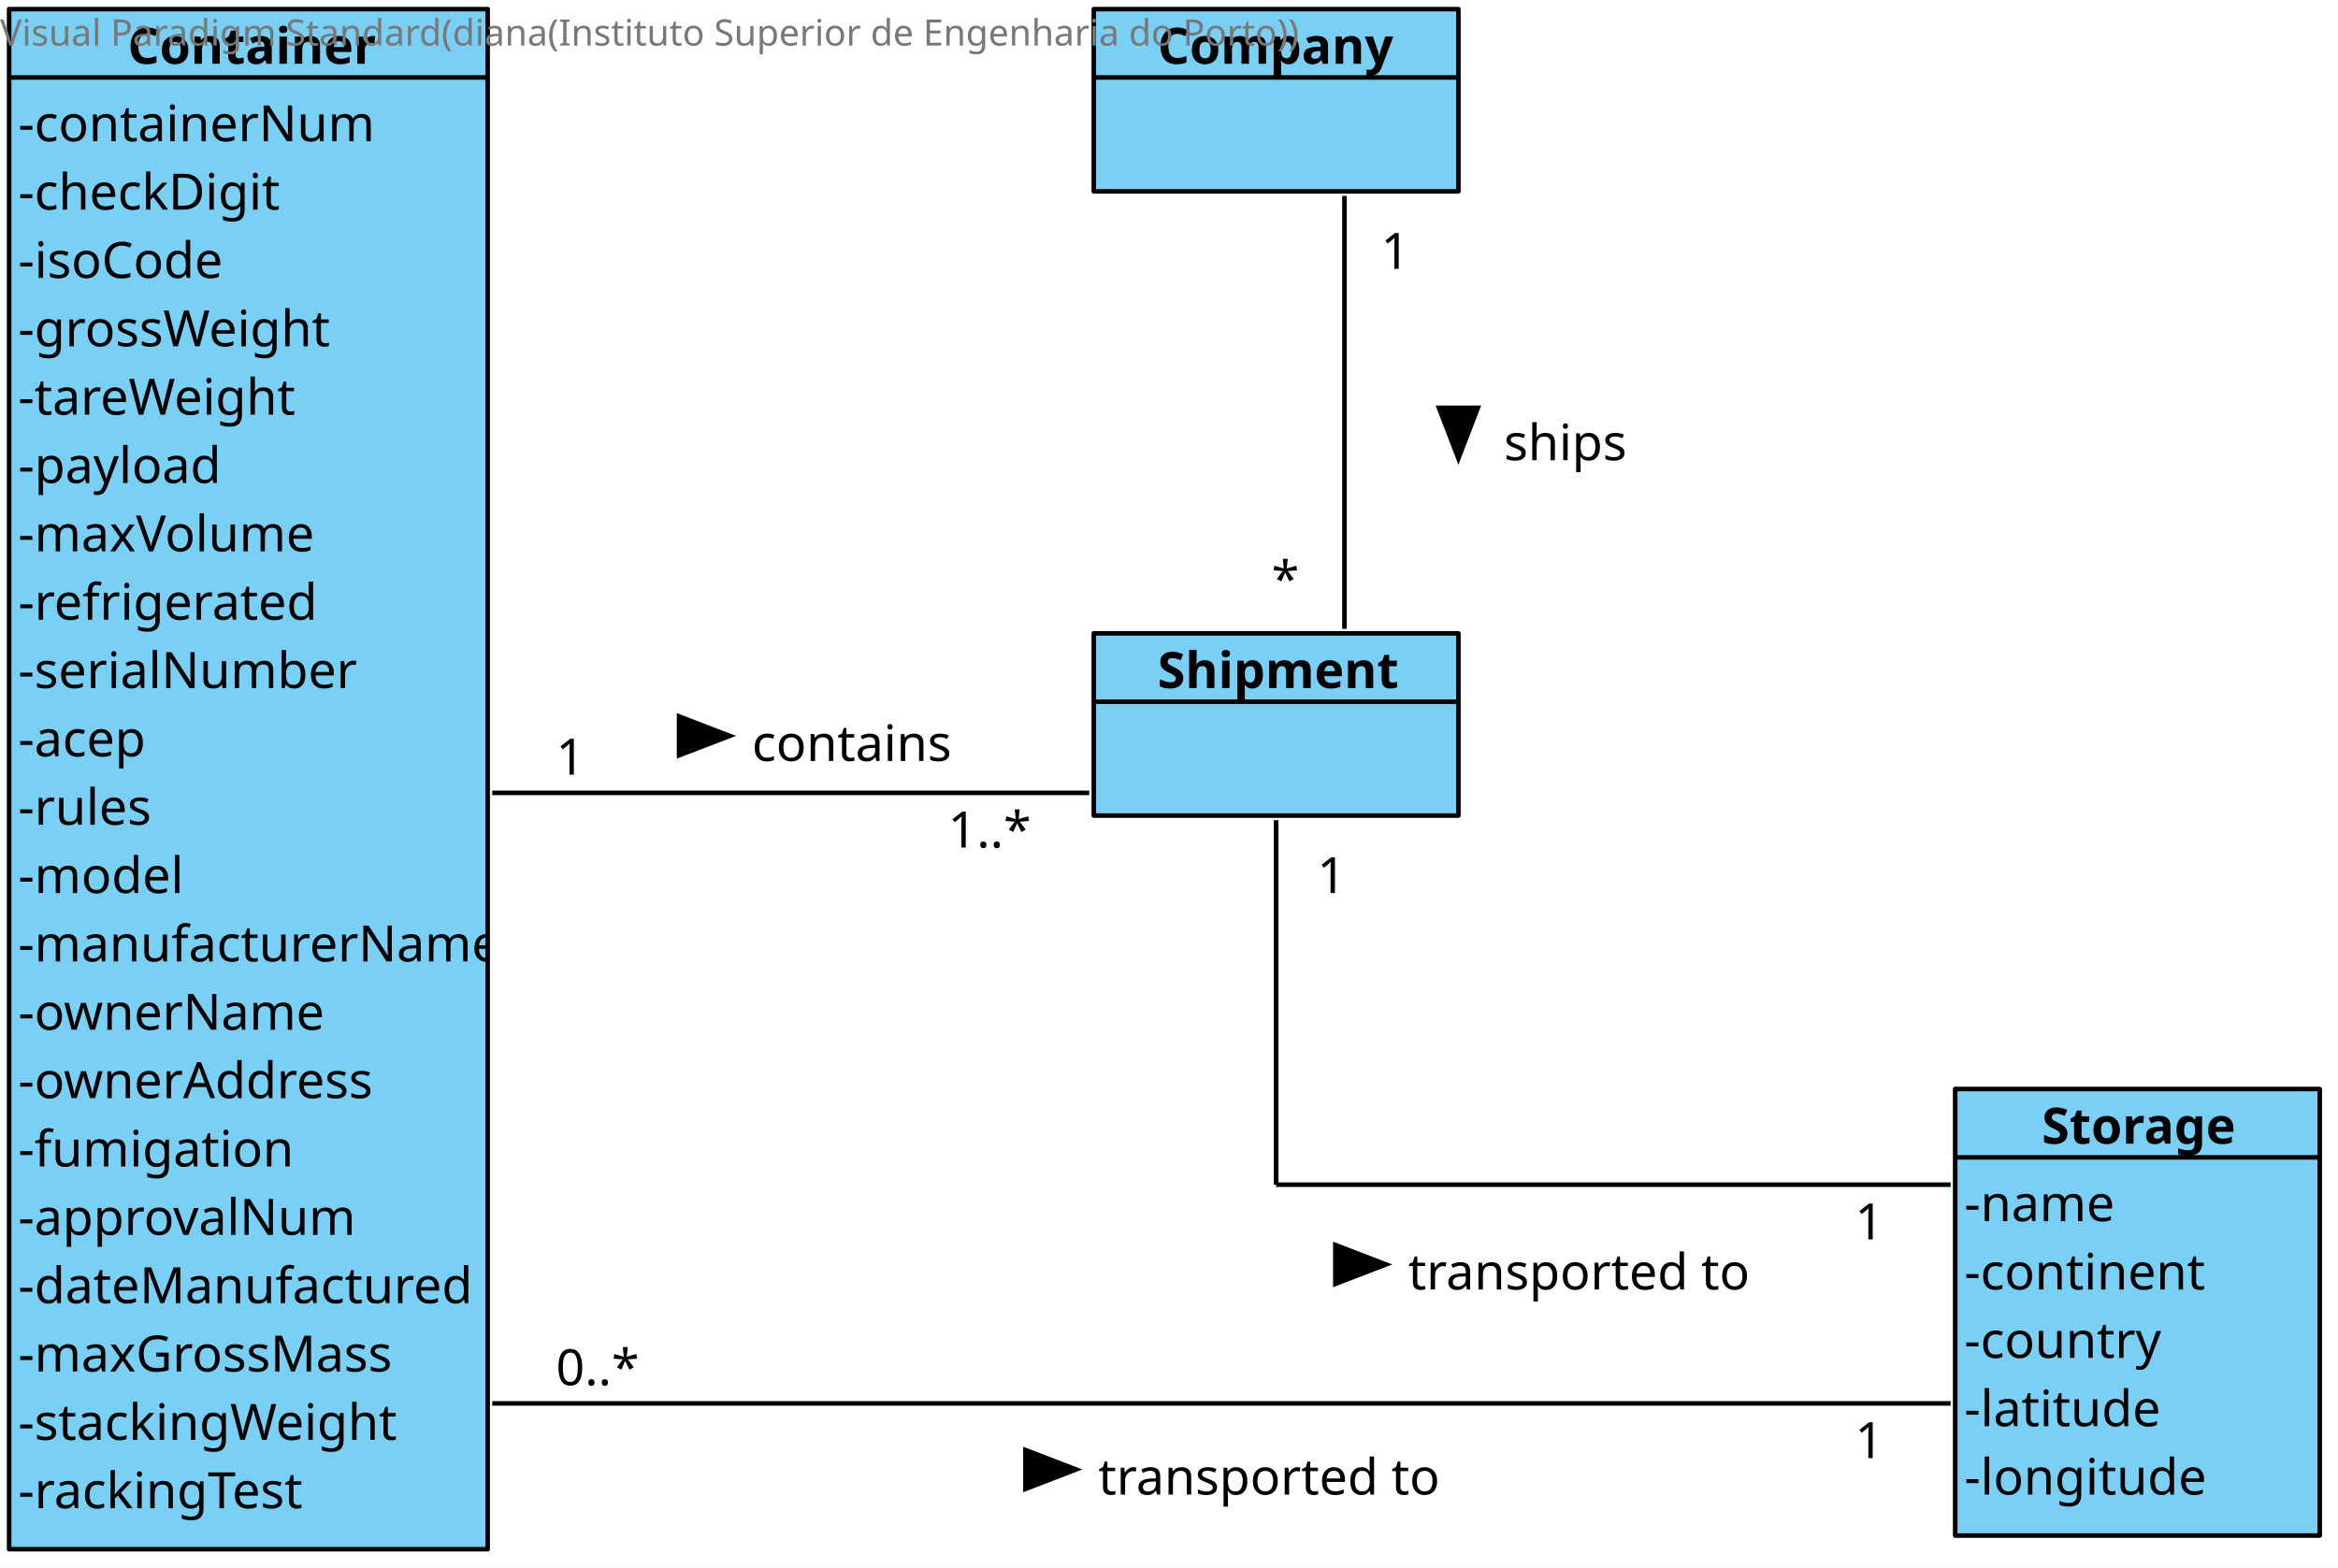
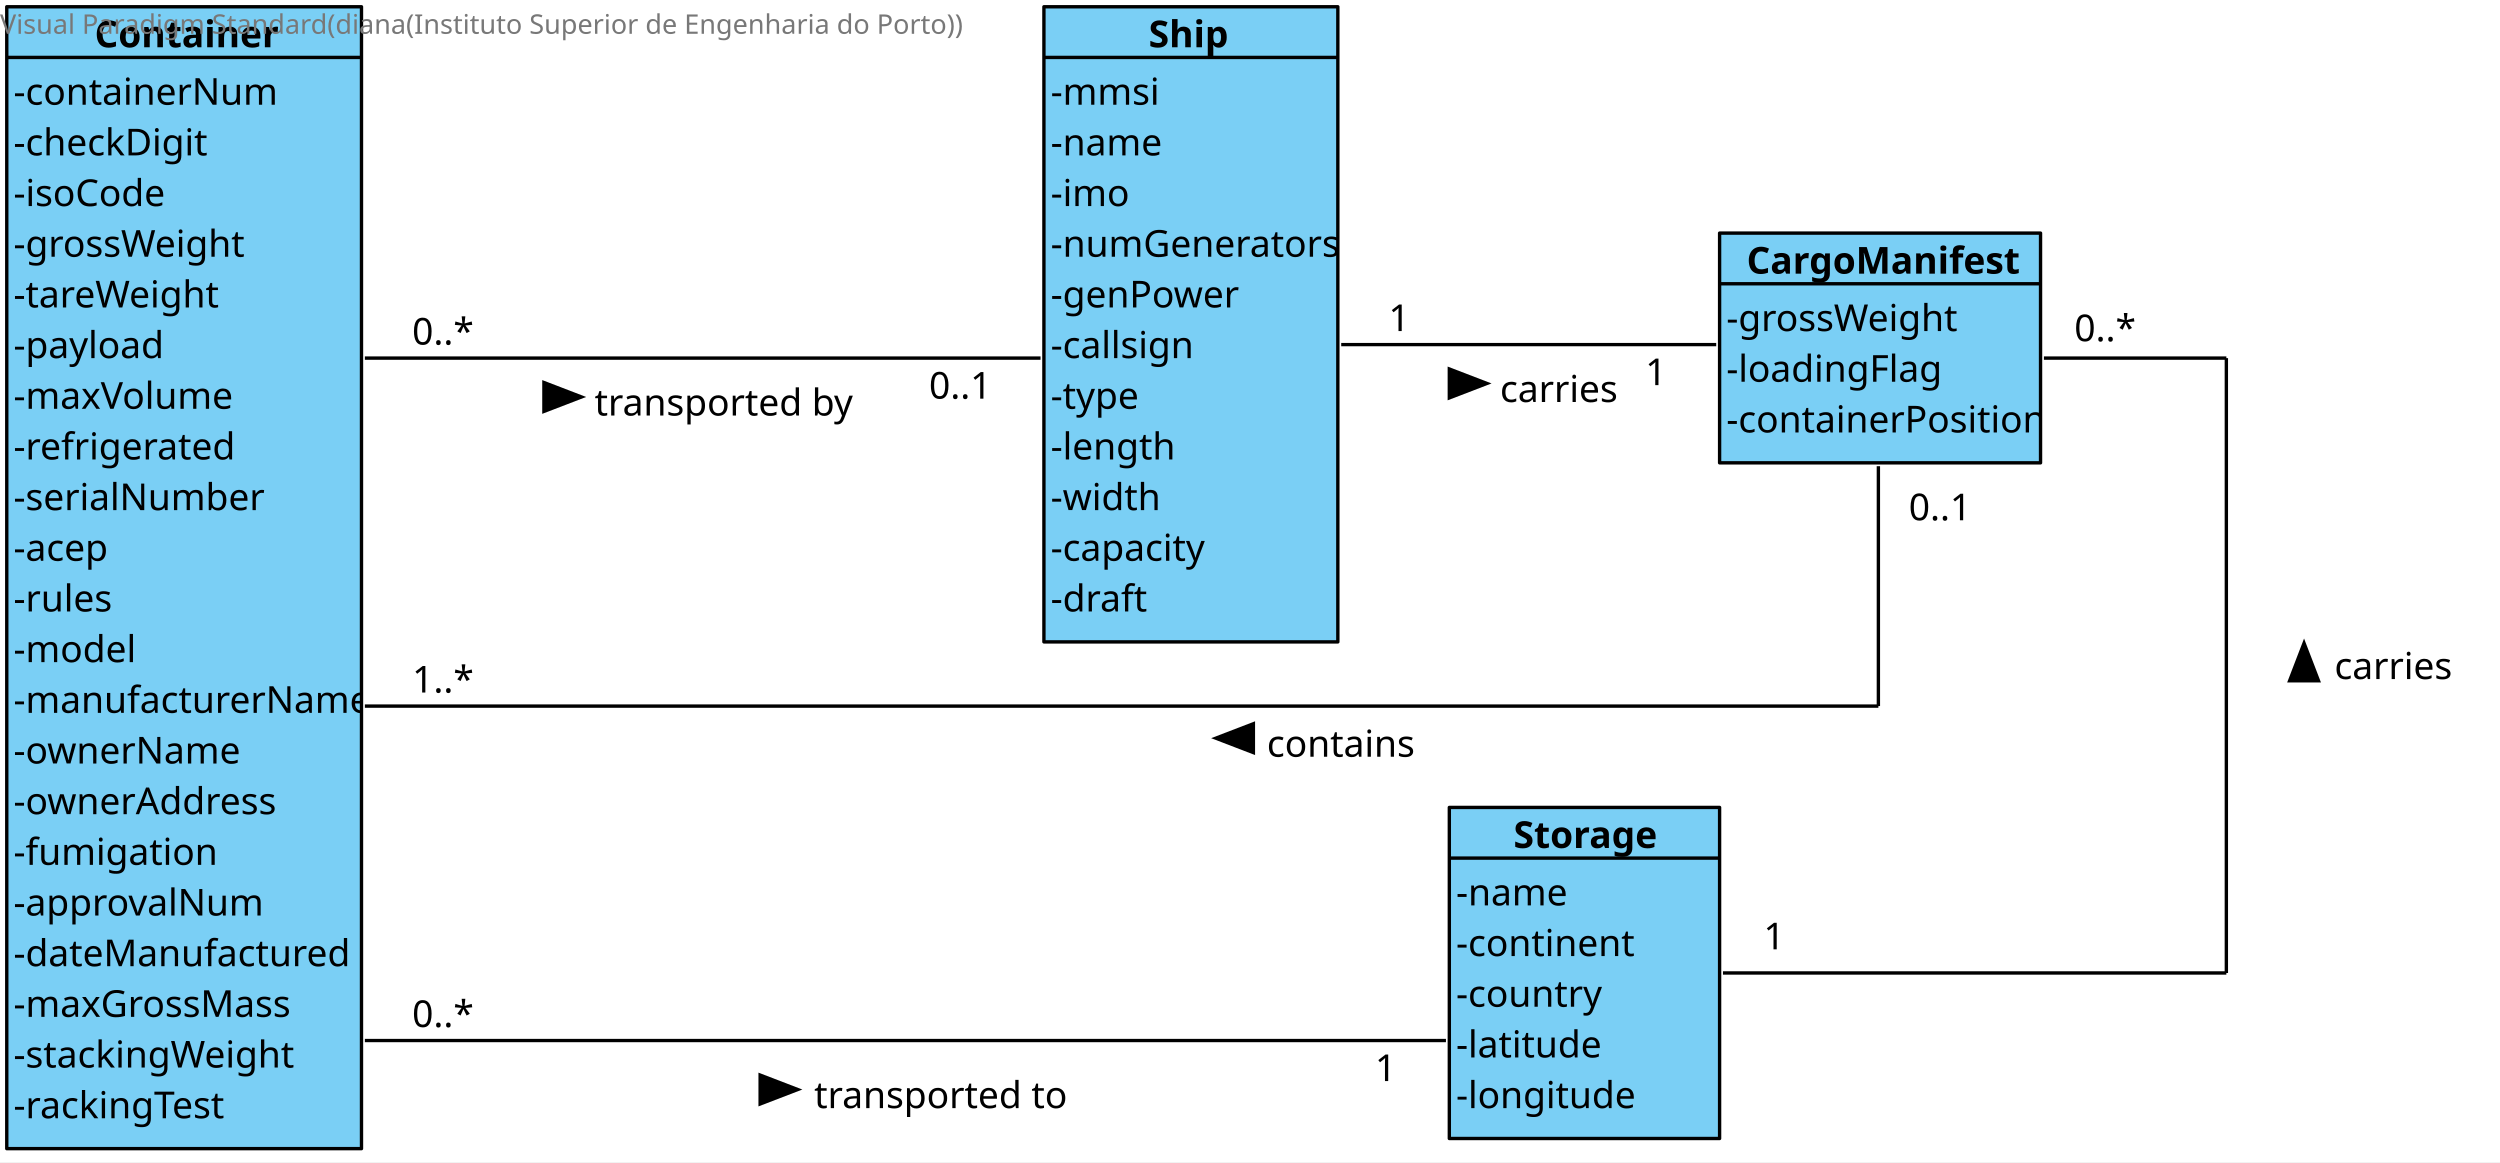
- <svg xmlns="http://www.w3.org/2000/svg" fill-opacity="0" color-rendering="auto" color-interpolation="auto" text-rendering="auto" stroke="rgb(0,0,0)" stroke-linecap="square" width="513" stroke-miterlimit="10" shape-rendering="auto" stroke-opacity="0" fill="rgb(0,0,0)" stroke-dasharray="none" font-weight="normal" stroke-width="1" height="344" font-family="'Dialog'" font-style="normal" stroke-linejoin="miter" font-size="12px" stroke-dashoffset="0" image-rendering="auto">
+ <svg xmlns="http://www.w3.org/2000/svg" fill-opacity="0" color-rendering="auto" color-interpolation="auto" text-rendering="auto" stroke="rgb(0,0,0)" stroke-linecap="square" width="740" stroke-miterlimit="10" shape-rendering="auto" stroke-opacity="0" fill="rgb(0,0,0)" stroke-dasharray="none" font-weight="normal" stroke-width="1" height="344" font-family="'Dialog'" font-style="normal" stroke-linejoin="miter" font-size="12px" stroke-dashoffset="0" image-rendering="auto">
  <defs id="genericDefs" />
  <g>
    <defs id="defs1">
      <clipPath clipPathUnits="userSpaceOnUse" id="clipPath1">
        <path d="M-7 -7 L116 -7 L116 349 L-7 349 L-7 -7 Z" />
      </clipPath>
      <clipPath clipPathUnits="userSpaceOnUse" id="clipPath2">
        <path d="M0 0 L0 323 L105 323 L105 0 Z" />
      </clipPath>
      <clipPath clipPathUnits="userSpaceOnUse" id="clipPath3">
        <path d="M0 0 L0 15 L105 15 L105 0 Z" />
      </clipPath>
      <clipPath clipPathUnits="userSpaceOnUse" id="clipPath4">
-         <path d="M-7 -7 L91 -7 L91 51 L-7 51 L-7 -7 Z" />
+         <path d="M-7 -7 L91 -7 L91 109 L-7 109 L-7 -7 Z" />
      </clipPath>
      <clipPath clipPathUnits="userSpaceOnUse" id="clipPath5">
-         <path d="M0 0 L0 25 L80 25 L80 0 Z" />
+         <path d="M0 0 L0 83 L80 83 L80 0 Z" />
      </clipPath>
      <clipPath clipPathUnits="userSpaceOnUse" id="clipPath6">
        <path d="M0 0 L0 15 L80 15 L80 0 Z" />
      </clipPath>
      <clipPath clipPathUnits="userSpaceOnUse" id="clipPath7">
-         <path d="M-7 -7 L91 -7 L91 109 L-7 109 L-7 -7 Z" />
+         <path d="M-7 -7 L98 -7 L98 199 L-7 199 L-7 -7 Z" />
      </clipPath>
      <clipPath clipPathUnits="userSpaceOnUse" id="clipPath8">
-         <path d="M0 0 L0 83 L80 83 L80 0 Z" />
+         <path d="M0 0 L0 173 L87 173 L87 0 Z" />
      </clipPath>
      <clipPath clipPathUnits="userSpaceOnUse" id="clipPath9">
+         <path d="M0 0 L0 15 L87 15 L87 0 Z" />
+       </clipPath>
+       <clipPath clipPathUnits="userSpaceOnUse" id="clipPath10">
+         <path d="M-7 -7 L106 -7 L106 79 L-7 79 L-7 -7 Z" />
+       </clipPath>
+       <clipPath clipPathUnits="userSpaceOnUse" id="clipPath11">
+         <path d="M0 0 L0 53 L95 53 L95 0 Z" />
+       </clipPath>
+       <clipPath clipPathUnits="userSpaceOnUse" id="clipPath12">
+         <path d="M0 0 L0 15 L95 15 L95 0 Z" />
+       </clipPath>
+       <clipPath clipPathUnits="userSpaceOnUse" id="clipPath13">
        <path d="M-7 -7 L51 -7 L51 51 L-7 51 L-7 -7 Z" />
      </clipPath>
-       <clipPath clipPathUnits="userSpaceOnUse" id="clipPath10">
+       <clipPath clipPathUnits="userSpaceOnUse" id="clipPath14">
        <path d="M0 0 L0 40 L40 40 L40 0 Z" />
      </clipPath>
-       <clipPath clipPathUnits="userSpaceOnUse" id="clipPath11">
-         <path d="M0 0 L104 0 L104 199 L0 199 L0 0 Z" />
-       </clipPath>
-       <clipPath clipPathUnits="userSpaceOnUse" id="clipPath12">
-         <path d="M0 0 L0 199 L104 199 L104 112 L57 112 L57 96 L104 96 L104 0 Z" />
-       </clipPath>
-       <clipPath clipPathUnits="userSpaceOnUse" id="clipPath13">
-         <path d="M0 0 L235 0 L235 104 L0 104 L0 0 Z" />
-       </clipPath>
-       <clipPath clipPathUnits="userSpaceOnUse" id="clipPath14">
-         <path d="M158 31 L158 47 L79 47 L79 31 ZM0 0 L0 104 L235 104 L235 0 Z" />
-       </clipPath>
      <clipPath clipPathUnits="userSpaceOnUse" id="clipPath15">
-         <path d="M0 0 L252 0 L252 184 L0 184 L0 0 Z" />
+         <path d="M-7 -7 L38 -7 L38 26 L-7 26 L-7 -7 Z" />
      </clipPath>
      <clipPath clipPathUnits="userSpaceOnUse" id="clipPath16">
-         <path d="M157 141 L157 157 L51 157 L51 141 ZM0 0 L0 184 L252 184 L252 0 Z" />
+         <path d="M0 0 L0 15 L27 15 L27 0 Z" />
      </clipPath>
      <clipPath clipPathUnits="userSpaceOnUse" id="clipPath17">
+         <path d="M-7 -7 L48 -7 L48 26 L-7 26 L-7 -7 Z" />
+       </clipPath>
+       <clipPath clipPathUnits="userSpaceOnUse" id="clipPath18">
+         <path d="M0 0 L0 15 L37 15 L37 0 Z" />
+       </clipPath>
+       <clipPath clipPathUnits="userSpaceOnUse" id="clipPath19">
        <path d="M0 0 L424 0 L424 104 L0 104 L0 0 Z" />
      </clipPath>
-       <clipPath clipPathUnits="userSpaceOnUse" id="clipPath18">
-         <path d="M329 13 L329 29 L223 29 L223 13 ZM0 0 L0 104 L424 104 L424 0 Z" />
-       </clipPath>
-       <clipPath clipPathUnits="userSpaceOnUse" id="clipPath19">
+       <clipPath clipPathUnits="userSpaceOnUse" id="clipPath20">
+         <path d="M261 58 L261 74 L155 74 L155 58 ZM0 0 L0 104 L424 104 L424 0 Z" />
+       </clipPath>
+       <clipPath clipPathUnits="userSpaceOnUse" id="clipPath21">
+         <path d="M0 0 L304 0 L304 104 L0 104 L0 0 Z" />
+       </clipPath>
+       <clipPath clipPathUnits="userSpaceOnUse" id="clipPath22">
+         <path d="M200 55 L200 71 L91 71 L91 55 ZM0 0 L0 104 L304 104 L304 0 Z" />
+       </clipPath>
+       <clipPath clipPathUnits="userSpaceOnUse" id="clipPath23">
+         <path d="M0 0 L552 0 L552 175 L0 175 L0 0 Z" />
+       </clipPath>
+       <clipPath clipPathUnits="userSpaceOnUse" id="clipPath24">
+         <path d="M431 19 L431 35 L359 35 L359 19 ZM200 23 L200 39 L91 39 L91 23 ZM368 124 L368 140 L289 140 L289 124 ZM0 0 L0 175 L552 175 L552 0 Z" />
+       </clipPath>
+       <clipPath clipPathUnits="userSpaceOnUse" id="clipPath25">
+         <path d="M0 0 L215 0 L215 104 L0 104 L0 0 Z" />
+       </clipPath>
+       <clipPath clipPathUnits="userSpaceOnUse" id="clipPath26">
+         <path d="M142 55 L142 71 L70 71 L70 55 ZM0 0 L0 104 L215 104 L215 0 Z" />
+       </clipPath>
+       <clipPath clipPathUnits="userSpaceOnUse" id="clipPath27">
+         <path d="M0 0 L253 0 L253 286 L0 286 L0 0 Z" />
+       </clipPath>
+       <clipPath clipPathUnits="userSpaceOnUse" id="clipPath28">
+         <path d="M0 0 L0 51 L29 51 L29 67 L0 67 L0 286 L253 286 L253 149 L204 149 L204 133 L253 133 L253 0 Z" />
+       </clipPath>
+       <clipPath clipPathUnits="userSpaceOnUse" id="clipPath29">
+         <path d="M-72 -16 L144 -16 L144 32 L-72 32 L-72 -16 Z" />
+       </clipPath>
+       <clipPath clipPathUnits="userSpaceOnUse" id="clipPath30">
+         <path d="M-82 -16 L134 -16 L134 32 L-82 32 L-82 -16 Z" />
+       </clipPath>
+       <clipPath clipPathUnits="userSpaceOnUse" id="clipPath31">
+         <path d="M-79 -16 L158 -16 L158 32 L-79 32 L-79 -16 Z" />
+       </clipPath>
+       <clipPath clipPathUnits="userSpaceOnUse" id="clipPath32">
+         <path d="M-89 -16 L148 -16 L148 32 L-89 32 L-89 -16 Z" />
+       </clipPath>
+       <clipPath clipPathUnits="userSpaceOnUse" id="clipPath33">
+         <path d="M-109 -16 L218 -16 L218 32 L-109 32 L-109 -16 Z" />
+       </clipPath>
+       <clipPath clipPathUnits="userSpaceOnUse" id="clipPath34">
+         <path d="M-119 -16 L208 -16 L208 32 L-119 32 L-119 -16 Z" />
+       </clipPath>
+       <clipPath clipPathUnits="userSpaceOnUse" id="clipPath35">
        <path d="M-106 -16 L212 -16 L212 32 L-106 32 L-106 -16 Z" />
      </clipPath>
-       <clipPath clipPathUnits="userSpaceOnUse" id="clipPath20">
+       <clipPath clipPathUnits="userSpaceOnUse" id="clipPath36">
        <path d="M-116 -16 L202 -16 L202 32 L-116 32 L-116 -16 Z" />
-       </clipPath>
-       <clipPath clipPathUnits="userSpaceOnUse" id="clipPath21">
-         <path d="M-79 -16 L158 -16 L158 32 L-79 32 L-79 -16 Z" />
-       </clipPath>
-       <clipPath clipPathUnits="userSpaceOnUse" id="clipPath22">
-         <path d="M-89 -16 L148 -16 L148 32 L-89 32 L-89 -16 Z" />
-       </clipPath>
-       <clipPath clipPathUnits="userSpaceOnUse" id="clipPath23">
-         <path d="M-64 -16 L128 -16 L128 32 L-64 32 L-64 -16 Z" />
-       </clipPath>
-       <clipPath clipPathUnits="userSpaceOnUse" id="clipPath24">
-         <path d="M-74 -16 L118 -16 L118 32 L-74 32 L-74 -16 Z" />
      </clipPath>
    </defs>
    <g fill="white" text-rendering="geometricPrecision" fill-opacity="1" stroke-opacity="1" stroke="white">
-       <rect x="0" width="513" height="344" y="0" stroke="none" />
+       <rect x="0" width="740" height="344" y="0" stroke="none" />
    </g>
    <g font-size="11px" transform="translate(2,2)" fill-opacity="1" fill="rgb(122,207,245)" text-rendering="geometricPrecision" image-rendering="optimizeQuality" font-family="sans-serif" stroke="rgb(122,207,245)" font-weight="bold" stroke-opacity="1">
      <rect x="0" width="105" height="338" y="0" clip-path="url(#clipPath1)" stroke="none" />
    </g>
    <g fill-opacity="1" text-rendering="geometricPrecision" stroke="black" stroke-linecap="butt" transform="translate(2,2)" stroke-miterlimit="0" stroke-opacity="1" fill="black" font-weight="bold" font-family="sans-serif" stroke-linejoin="round" font-size="11px" image-rendering="optimizeQuality">
      <rect fill="none" x="0" width="105" height="338" y="0" clip-path="url(#clipPath1)" />
      <line y2="15" fill="none" x1="0" clip-path="url(#clipPath1)" x2="105" y1="15" />
    </g>
    <g font-size="11px" transform="matrix(1,0,0,1,2,17)" fill-opacity="1" fill="black" text-rendering="geometricPrecision" image-rendering="optimizeQuality" font-family="sans-serif" stroke="black" stroke-opacity="1">
      <text x="2" xml:space="preserve" y="14" clip-path="url(#clipPath2)" stroke="none">-containerNum</text>
    </g>
    <g font-size="11px" transform="matrix(1,0,0,1,2,17)" fill-opacity="1" fill="black" text-rendering="geometricPrecision" image-rendering="optimizeQuality" font-family="sans-serif" stroke="black" stroke-opacity="1">
      <text x="2" xml:space="preserve" y="29" clip-path="url(#clipPath2)" stroke="none">-checkDigit</text>
    </g>
    <g font-size="11px" transform="matrix(1,0,0,1,2,17)" fill-opacity="1" fill="black" text-rendering="geometricPrecision" image-rendering="optimizeQuality" font-family="sans-serif" stroke="black" stroke-opacity="1">
      <text x="2" xml:space="preserve" y="44" clip-path="url(#clipPath2)" stroke="none">-isoCode</text>
    </g>
    <g font-size="11px" transform="matrix(1,0,0,1,2,17)" fill-opacity="1" fill="black" text-rendering="geometricPrecision" image-rendering="optimizeQuality" font-family="sans-serif" stroke="black" stroke-opacity="1">
      <text x="2" xml:space="preserve" y="59" clip-path="url(#clipPath2)" stroke="none">-grossWeight</text>
    </g>
    <g font-size="11px" transform="matrix(1,0,0,1,2,17)" fill-opacity="1" fill="black" text-rendering="geometricPrecision" image-rendering="optimizeQuality" font-family="sans-serif" stroke="black" stroke-opacity="1">
      <text x="2" xml:space="preserve" y="74" clip-path="url(#clipPath2)" stroke="none">-tareWeight</text>
    </g>
    <g font-size="11px" transform="matrix(1,0,0,1,2,17)" fill-opacity="1" fill="black" text-rendering="geometricPrecision" image-rendering="optimizeQuality" font-family="sans-serif" stroke="black" stroke-opacity="1">
      <text x="2" xml:space="preserve" y="89" clip-path="url(#clipPath2)" stroke="none">-payload</text>
    </g>
    <g font-size="11px" transform="matrix(1,0,0,1,2,17)" fill-opacity="1" fill="black" text-rendering="geometricPrecision" image-rendering="optimizeQuality" font-family="sans-serif" stroke="black" stroke-opacity="1">
      <text x="2" xml:space="preserve" y="104" clip-path="url(#clipPath2)" stroke="none">-maxVolume</text>
    </g>
    <g font-size="11px" transform="matrix(1,0,0,1,2,17)" fill-opacity="1" fill="black" text-rendering="geometricPrecision" image-rendering="optimizeQuality" font-family="sans-serif" stroke="black" stroke-opacity="1">
      <text x="2" xml:space="preserve" y="119" clip-path="url(#clipPath2)" stroke="none">-refrigerated</text>
    </g>
    <g font-size="11px" transform="matrix(1,0,0,1,2,17)" fill-opacity="1" fill="black" text-rendering="geometricPrecision" image-rendering="optimizeQuality" font-family="sans-serif" stroke="black" stroke-opacity="1">
      <text x="2" xml:space="preserve" y="134" clip-path="url(#clipPath2)" stroke="none">-serialNumber</text>
    </g>
    <g font-size="11px" transform="matrix(1,0,0,1,2,17)" fill-opacity="1" fill="black" text-rendering="geometricPrecision" image-rendering="optimizeQuality" font-family="sans-serif" stroke="black" stroke-opacity="1">
      <text x="2" xml:space="preserve" y="149" clip-path="url(#clipPath2)" stroke="none">-acep</text>
    </g>
    <g font-size="11px" transform="matrix(1,0,0,1,2,17)" fill-opacity="1" fill="black" text-rendering="geometricPrecision" image-rendering="optimizeQuality" font-family="sans-serif" stroke="black" stroke-opacity="1">
      <text x="2" xml:space="preserve" y="164" clip-path="url(#clipPath2)" stroke="none">-rules</text>
    </g>
    <g font-size="11px" transform="matrix(1,0,0,1,2,17)" fill-opacity="1" fill="black" text-rendering="geometricPrecision" image-rendering="optimizeQuality" font-family="sans-serif" stroke="black" stroke-opacity="1">
      <text x="2" xml:space="preserve" y="179" clip-path="url(#clipPath2)" stroke="none">-model</text>
    </g>
    <g font-size="11px" transform="matrix(1,0,0,1,2,17)" fill-opacity="1" fill="black" text-rendering="geometricPrecision" image-rendering="optimizeQuality" font-family="sans-serif" stroke="black" stroke-opacity="1">
      <text x="2" xml:space="preserve" y="194" clip-path="url(#clipPath2)" stroke="none">-manufacturerName</text>
    </g>
    <g font-size="11px" transform="matrix(1,0,0,1,2,17)" fill-opacity="1" fill="black" text-rendering="geometricPrecision" image-rendering="optimizeQuality" font-family="sans-serif" stroke="black" stroke-opacity="1">
      <text x="2" xml:space="preserve" y="209" clip-path="url(#clipPath2)" stroke="none">-ownerName</text>
    </g>
    <g font-size="11px" transform="matrix(1,0,0,1,2,17)" fill-opacity="1" fill="black" text-rendering="geometricPrecision" image-rendering="optimizeQuality" font-family="sans-serif" stroke="black" stroke-opacity="1">
      <text x="2" xml:space="preserve" y="224" clip-path="url(#clipPath2)" stroke="none">-ownerAddress</text>
    </g>
    <g font-size="11px" transform="matrix(1,0,0,1,2,17)" fill-opacity="1" fill="black" text-rendering="geometricPrecision" image-rendering="optimizeQuality" font-family="sans-serif" stroke="black" stroke-opacity="1">
      <text x="2" xml:space="preserve" y="239" clip-path="url(#clipPath2)" stroke="none">-fumigation</text>
    </g>
    <g font-size="11px" transform="matrix(1,0,0,1,2,17)" fill-opacity="1" fill="black" text-rendering="geometricPrecision" image-rendering="optimizeQuality" font-family="sans-serif" stroke="black" stroke-opacity="1">
      <text x="2" xml:space="preserve" y="254" clip-path="url(#clipPath2)" stroke="none">-approvalNum</text>
    </g>
    <g font-size="11px" transform="matrix(1,0,0,1,2,17)" fill-opacity="1" fill="black" text-rendering="geometricPrecision" image-rendering="optimizeQuality" font-family="sans-serif" stroke="black" stroke-opacity="1">
      <text x="2" xml:space="preserve" y="269" clip-path="url(#clipPath2)" stroke="none">-dateManufactured</text>
    </g>
    <g font-size="11px" transform="matrix(1,0,0,1,2,17)" fill-opacity="1" fill="black" text-rendering="geometricPrecision" image-rendering="optimizeQuality" font-family="sans-serif" stroke="black" stroke-opacity="1">
      <text x="2" xml:space="preserve" y="284" clip-path="url(#clipPath2)" stroke="none">-maxGrossMass</text>
    </g>
    <g font-size="11px" transform="matrix(1,0,0,1,2,17)" fill-opacity="1" fill="black" text-rendering="geometricPrecision" image-rendering="optimizeQuality" font-family="sans-serif" stroke="black" stroke-opacity="1">
      <text x="2" xml:space="preserve" y="299" clip-path="url(#clipPath2)" stroke="none">-stackingWeight</text>
    </g>
    <g font-size="11px" transform="matrix(1,0,0,1,2,17)" fill-opacity="1" fill="black" text-rendering="geometricPrecision" image-rendering="optimizeQuality" font-family="sans-serif" stroke="black" stroke-opacity="1">
      <text x="2" xml:space="preserve" y="314" clip-path="url(#clipPath2)" stroke="none">-rackingTest</text>
    </g>
    <g font-size="11px" transform="translate(2,2)" fill-opacity="1" fill="black" text-rendering="geometricPrecision" image-rendering="optimizeQuality" font-family="sans-serif" stroke="black" font-weight="bold" stroke-opacity="1">
      <text x="26" xml:space="preserve" y="12" clip-path="url(#clipPath3)" stroke="none">Container</text>
    </g>
-     <g font-size="11px" transform="translate(240,2)" fill-opacity="1" fill="rgb(122,207,245)" text-rendering="geometricPrecision" image-rendering="optimizeQuality" font-family="sans-serif" stroke="rgb(122,207,245)" font-weight="bold" stroke-opacity="1">
-       <rect x="0" width="80" height="40" y="0" clip-path="url(#clipPath4)" stroke="none" />
-     </g>
-     <g fill-opacity="1" text-rendering="geometricPrecision" stroke="black" stroke-linecap="butt" transform="translate(240,2)" stroke-miterlimit="0" stroke-opacity="1" fill="black" font-weight="bold" font-family="sans-serif" stroke-linejoin="round" font-size="11px" image-rendering="optimizeQuality">
-       <rect fill="none" x="0" width="80" height="40" y="0" clip-path="url(#clipPath4)" />
+     <g font-size="11px" transform="translate(429,239)" fill-opacity="1" fill="rgb(122,207,245)" text-rendering="geometricPrecision" image-rendering="optimizeQuality" font-family="sans-serif" stroke="rgb(122,207,245)" font-weight="bold" stroke-opacity="1">
+       <rect x="0" width="80" height="98" y="0" clip-path="url(#clipPath4)" stroke="none" />
+     </g>
+     <g fill-opacity="1" text-rendering="geometricPrecision" stroke="black" stroke-linecap="butt" transform="translate(429,239)" stroke-miterlimit="0" stroke-opacity="1" fill="black" font-weight="bold" font-family="sans-serif" stroke-linejoin="round" font-size="11px" image-rendering="optimizeQuality">
+       <rect fill="none" x="0" width="80" height="98" y="0" clip-path="url(#clipPath4)" />
      <line y2="15" fill="none" x1="0" clip-path="url(#clipPath4)" x2="80" y1="15" />
    </g>
-     <g font-size="11px" transform="translate(240,2)" fill-opacity="1" fill="black" text-rendering="geometricPrecision" image-rendering="optimizeQuality" font-family="sans-serif" stroke="black" font-weight="bold" stroke-opacity="1">
-       <text x="14" xml:space="preserve" y="12" clip-path="url(#clipPath6)" stroke="none">Company</text>
-     </g>
-     <g font-size="11px" transform="translate(240,139)" fill-opacity="1" fill="rgb(122,207,245)" text-rendering="geometricPrecision" image-rendering="optimizeQuality" font-family="sans-serif" stroke="rgb(122,207,245)" font-weight="bold" stroke-opacity="1">
-       <rect x="0" width="80" height="40" y="0" clip-path="url(#clipPath4)" stroke="none" />
-     </g>
-     <g fill-opacity="1" text-rendering="geometricPrecision" stroke="black" stroke-linecap="butt" transform="translate(240,139)" stroke-miterlimit="0" stroke-opacity="1" fill="black" font-weight="bold" font-family="sans-serif" stroke-linejoin="round" font-size="11px" image-rendering="optimizeQuality">
-       <rect fill="none" x="0" width="80" height="40" y="0" clip-path="url(#clipPath4)" />
-       <line y2="15" fill="none" x1="0" clip-path="url(#clipPath4)" x2="80" y1="15" />
-     </g>
-     <g font-size="11px" transform="translate(240,139)" fill-opacity="1" fill="black" text-rendering="geometricPrecision" image-rendering="optimizeQuality" font-family="sans-serif" stroke="black" font-weight="bold" stroke-opacity="1">
-       <text x="14" xml:space="preserve" y="12" clip-path="url(#clipPath6)" stroke="none">Shipment</text>
-     </g>
-     <g font-size="11px" transform="translate(429,239)" fill-opacity="1" fill="rgb(122,207,245)" text-rendering="geometricPrecision" image-rendering="optimizeQuality" font-family="sans-serif" stroke="rgb(122,207,245)" font-weight="bold" stroke-opacity="1">
-       <rect x="0" width="80" height="98" y="0" clip-path="url(#clipPath7)" stroke="none" />
-     </g>
-     <g fill-opacity="1" text-rendering="geometricPrecision" stroke="black" stroke-linecap="butt" transform="translate(429,239)" stroke-miterlimit="0" stroke-opacity="1" fill="black" font-weight="bold" font-family="sans-serif" stroke-linejoin="round" font-size="11px" image-rendering="optimizeQuality">
-       <rect fill="none" x="0" width="80" height="98" y="0" clip-path="url(#clipPath7)" />
-       <line y2="15" fill="none" x1="0" clip-path="url(#clipPath7)" x2="80" y1="15" />
-     </g>
-     <g font-size="11px" transform="matrix(1,0,0,1,429,254)" fill-opacity="1" fill="black" text-rendering="geometricPrecision" image-rendering="optimizeQuality" font-family="sans-serif" stroke="black" stroke-opacity="1">
-       <text x="2" xml:space="preserve" y="14" clip-path="url(#clipPath8)" stroke="none">-name</text>
-     </g>
-     <g font-size="11px" transform="matrix(1,0,0,1,429,254)" fill-opacity="1" fill="black" text-rendering="geometricPrecision" image-rendering="optimizeQuality" font-family="sans-serif" stroke="black" stroke-opacity="1">
-       <text x="2" xml:space="preserve" y="29" clip-path="url(#clipPath8)" stroke="none">-continent</text>
-     </g>
-     <g font-size="11px" transform="matrix(1,0,0,1,429,254)" fill-opacity="1" fill="black" text-rendering="geometricPrecision" image-rendering="optimizeQuality" font-family="sans-serif" stroke="black" stroke-opacity="1">
-       <text x="2" xml:space="preserve" y="44" clip-path="url(#clipPath8)" stroke="none">-country</text>
-     </g>
-     <g font-size="11px" transform="matrix(1,0,0,1,429,254)" fill-opacity="1" fill="black" text-rendering="geometricPrecision" image-rendering="optimizeQuality" font-family="sans-serif" stroke="black" stroke-opacity="1">
-       <text x="2" xml:space="preserve" y="59" clip-path="url(#clipPath8)" stroke="none">-latitude</text>
-     </g>
-     <g font-size="11px" transform="matrix(1,0,0,1,429,254)" fill-opacity="1" fill="black" text-rendering="geometricPrecision" image-rendering="optimizeQuality" font-family="sans-serif" stroke="black" stroke-opacity="1">
-       <text x="2" xml:space="preserve" y="74" clip-path="url(#clipPath8)" stroke="none">-longitude</text>
+     <g font-size="11px" transform="matrix(1,0,0,1,429,254)" fill-opacity="1" fill="black" text-rendering="geometricPrecision" image-rendering="optimizeQuality" font-family="sans-serif" stroke="black" stroke-opacity="1">
+       <text x="2" xml:space="preserve" y="14" clip-path="url(#clipPath5)" stroke="none">-name</text>
+     </g>
+     <g font-size="11px" transform="matrix(1,0,0,1,429,254)" fill-opacity="1" fill="black" text-rendering="geometricPrecision" image-rendering="optimizeQuality" font-family="sans-serif" stroke="black" stroke-opacity="1">
+       <text x="2" xml:space="preserve" y="29" clip-path="url(#clipPath5)" stroke="none">-continent</text>
+     </g>
+     <g font-size="11px" transform="matrix(1,0,0,1,429,254)" fill-opacity="1" fill="black" text-rendering="geometricPrecision" image-rendering="optimizeQuality" font-family="sans-serif" stroke="black" stroke-opacity="1">
+       <text x="2" xml:space="preserve" y="44" clip-path="url(#clipPath5)" stroke="none">-country</text>
+     </g>
+     <g font-size="11px" transform="matrix(1,0,0,1,429,254)" fill-opacity="1" fill="black" text-rendering="geometricPrecision" image-rendering="optimizeQuality" font-family="sans-serif" stroke="black" stroke-opacity="1">
+       <text x="2" xml:space="preserve" y="59" clip-path="url(#clipPath5)" stroke="none">-latitude</text>
+     </g>
+     <g font-size="11px" transform="matrix(1,0,0,1,429,254)" fill-opacity="1" fill="black" text-rendering="geometricPrecision" image-rendering="optimizeQuality" font-family="sans-serif" stroke="black" stroke-opacity="1">
+       <text x="2" xml:space="preserve" y="74" clip-path="url(#clipPath5)" stroke="none">-longitude</text>
    </g>
    <g font-size="11px" transform="translate(429,239)" fill-opacity="1" fill="black" text-rendering="geometricPrecision" image-rendering="optimizeQuality" font-family="sans-serif" stroke="black" font-weight="bold" stroke-opacity="1">
      <text x="19" xml:space="preserve" y="12" clip-path="url(#clipPath6)" stroke="none">Storage</text>
    </g>
-     <g font-size="11px" transform="translate(106,146)" fill-opacity="1" fill="black" text-rendering="geometricPrecision" image-rendering="optimizeQuality" font-family="sans-serif" stroke="black" stroke-opacity="1">
-       <text x="16" xml:space="preserve" y="24" clip-path="url(#clipPath10)" stroke="none">1</text>
-     </g>
-     <g font-size="11px" transform="translate(197,162)" fill-opacity="1" fill="black" text-rendering="geometricPrecision" image-rendering="optimizeQuality" font-family="sans-serif" stroke="black" stroke-opacity="1">
-       <text x="11" xml:space="preserve" y="24" clip-path="url(#clipPath10)" stroke="none">1..*</text>
-     </g>
-     <g font-size="11px" transform="translate(287,35)" fill-opacity="1" fill="black" text-rendering="geometricPrecision" image-rendering="optimizeQuality" font-family="sans-serif" stroke="black" stroke-opacity="1">
-       <text x="16" xml:space="preserve" y="24" clip-path="url(#clipPath10)" stroke="none">1</text>
-     </g>
-     <g font-size="11px" transform="translate(262,107)" fill-opacity="1" fill="black" text-rendering="geometricPrecision" image-rendering="optimizeQuality" font-family="sans-serif" stroke="black" stroke-opacity="1">
-       <text x="17" xml:space="preserve" y="24" clip-path="url(#clipPath10)" stroke="none">*</text>
-     </g>
-     <g font-size="11px" transform="translate(273,172)" fill-opacity="1" fill="black" text-rendering="geometricPrecision" image-rendering="optimizeQuality" font-family="sans-serif" stroke="black" stroke-opacity="1">
-       <text x="16" xml:space="preserve" y="24" clip-path="url(#clipPath10)" stroke="none">1</text>
-     </g>
-     <g font-size="11px" transform="translate(391,248)" fill-opacity="1" fill="black" text-rendering="geometricPrecision" image-rendering="optimizeQuality" font-family="sans-serif" stroke="black" stroke-opacity="1">
-       <text x="16" xml:space="preserve" y="24" clip-path="url(#clipPath10)" stroke="none">1</text>
+     <g font-size="11px" transform="translate(309,2)" fill-opacity="1" fill="rgb(122,207,245)" text-rendering="geometricPrecision" image-rendering="optimizeQuality" font-family="sans-serif" stroke="rgb(122,207,245)" font-weight="bold" stroke-opacity="1">
+       <rect x="0" width="87" height="188" y="0" clip-path="url(#clipPath7)" stroke="none" />
+     </g>
+     <g fill-opacity="1" text-rendering="geometricPrecision" stroke="black" stroke-linecap="butt" transform="translate(309,2)" stroke-miterlimit="0" stroke-opacity="1" fill="black" font-weight="bold" font-family="sans-serif" stroke-linejoin="round" font-size="11px" image-rendering="optimizeQuality">
+       <rect fill="none" x="0" width="87" height="188" y="0" clip-path="url(#clipPath7)" />
+       <line y2="15" fill="none" x1="0" clip-path="url(#clipPath7)" x2="87" y1="15" />
+     </g>
+     <g font-size="11px" transform="matrix(1,0,0,1,309,17)" fill-opacity="1" fill="black" text-rendering="geometricPrecision" image-rendering="optimizeQuality" font-family="sans-serif" stroke="black" stroke-opacity="1">
+       <text x="2" xml:space="preserve" y="14" clip-path="url(#clipPath8)" stroke="none">-mmsi</text>
+     </g>
+     <g font-size="11px" transform="matrix(1,0,0,1,309,17)" fill-opacity="1" fill="black" text-rendering="geometricPrecision" image-rendering="optimizeQuality" font-family="sans-serif" stroke="black" stroke-opacity="1">
+       <text x="2" xml:space="preserve" y="29" clip-path="url(#clipPath8)" stroke="none">-name</text>
+     </g>
+     <g font-size="11px" transform="matrix(1,0,0,1,309,17)" fill-opacity="1" fill="black" text-rendering="geometricPrecision" image-rendering="optimizeQuality" font-family="sans-serif" stroke="black" stroke-opacity="1">
+       <text x="2" xml:space="preserve" y="44" clip-path="url(#clipPath8)" stroke="none">-imo</text>
+     </g>
+     <g font-size="11px" transform="matrix(1,0,0,1,309,17)" fill-opacity="1" fill="black" text-rendering="geometricPrecision" image-rendering="optimizeQuality" font-family="sans-serif" stroke="black" stroke-opacity="1">
+       <text x="2" xml:space="preserve" y="59" clip-path="url(#clipPath8)" stroke="none">-numGenerators</text>
+     </g>
+     <g font-size="11px" transform="matrix(1,0,0,1,309,17)" fill-opacity="1" fill="black" text-rendering="geometricPrecision" image-rendering="optimizeQuality" font-family="sans-serif" stroke="black" stroke-opacity="1">
+       <text x="2" xml:space="preserve" y="74" clip-path="url(#clipPath8)" stroke="none">-genPower</text>
+     </g>
+     <g font-size="11px" transform="matrix(1,0,0,1,309,17)" fill-opacity="1" fill="black" text-rendering="geometricPrecision" image-rendering="optimizeQuality" font-family="sans-serif" stroke="black" stroke-opacity="1">
+       <text x="2" xml:space="preserve" y="89" clip-path="url(#clipPath8)" stroke="none">-callsign</text>
+     </g>
+     <g font-size="11px" transform="matrix(1,0,0,1,309,17)" fill-opacity="1" fill="black" text-rendering="geometricPrecision" image-rendering="optimizeQuality" font-family="sans-serif" stroke="black" stroke-opacity="1">
+       <text x="2" xml:space="preserve" y="104" clip-path="url(#clipPath8)" stroke="none">-type</text>
+     </g>
+     <g font-size="11px" transform="matrix(1,0,0,1,309,17)" fill-opacity="1" fill="black" text-rendering="geometricPrecision" image-rendering="optimizeQuality" font-family="sans-serif" stroke="black" stroke-opacity="1">
+       <text x="2" xml:space="preserve" y="119" clip-path="url(#clipPath8)" stroke="none">-length</text>
+     </g>
+     <g font-size="11px" transform="matrix(1,0,0,1,309,17)" fill-opacity="1" fill="black" text-rendering="geometricPrecision" image-rendering="optimizeQuality" font-family="sans-serif" stroke="black" stroke-opacity="1">
+       <text x="2" xml:space="preserve" y="134" clip-path="url(#clipPath8)" stroke="none">-width</text>
+     </g>
+     <g font-size="11px" transform="matrix(1,0,0,1,309,17)" fill-opacity="1" fill="black" text-rendering="geometricPrecision" image-rendering="optimizeQuality" font-family="sans-serif" stroke="black" stroke-opacity="1">
+       <text x="2" xml:space="preserve" y="149" clip-path="url(#clipPath8)" stroke="none">-capacity</text>
+     </g>
+     <g font-size="11px" transform="matrix(1,0,0,1,309,17)" fill-opacity="1" fill="black" text-rendering="geometricPrecision" image-rendering="optimizeQuality" font-family="sans-serif" stroke="black" stroke-opacity="1">
+       <text x="2" xml:space="preserve" y="164" clip-path="url(#clipPath8)" stroke="none">-draft</text>
+     </g>
+     <g font-size="11px" transform="translate(309,2)" fill-opacity="1" fill="black" text-rendering="geometricPrecision" image-rendering="optimizeQuality" font-family="sans-serif" stroke="black" font-weight="bold" stroke-opacity="1">
+       <text x="31" xml:space="preserve" y="12" clip-path="url(#clipPath9)" stroke="none">Ship</text>
+     </g>
+     <g font-size="11px" transform="translate(509,69)" fill-opacity="1" fill="rgb(122,207,245)" text-rendering="geometricPrecision" image-rendering="optimizeQuality" font-family="sans-serif" stroke="rgb(122,207,245)" font-weight="bold" stroke-opacity="1">
+       <rect x="0" width="95" height="68" y="0" clip-path="url(#clipPath10)" stroke="none" />
+     </g>
+     <g fill-opacity="1" text-rendering="geometricPrecision" stroke="black" stroke-linecap="butt" transform="translate(509,69)" stroke-miterlimit="0" stroke-opacity="1" fill="black" font-weight="bold" font-family="sans-serif" stroke-linejoin="round" font-size="11px" image-rendering="optimizeQuality">
+       <rect fill="none" x="0" width="95" height="68" y="0" clip-path="url(#clipPath10)" />
+       <line y2="15" fill="none" x1="0" clip-path="url(#clipPath10)" x2="95" y1="15" />
+     </g>
+     <g font-size="11px" transform="matrix(1,0,0,1,509,84)" fill-opacity="1" fill="black" text-rendering="geometricPrecision" image-rendering="optimizeQuality" font-family="sans-serif" stroke="black" stroke-opacity="1">
+       <text x="2" xml:space="preserve" y="14" clip-path="url(#clipPath11)" stroke="none">-grossWeight</text>
+     </g>
+     <g font-size="11px" transform="matrix(1,0,0,1,509,84)" fill-opacity="1" fill="black" text-rendering="geometricPrecision" image-rendering="optimizeQuality" font-family="sans-serif" stroke="black" stroke-opacity="1">
+       <text x="2" xml:space="preserve" y="29" clip-path="url(#clipPath11)" stroke="none">-loadingFlag</text>
+     </g>
+     <g font-size="11px" transform="matrix(1,0,0,1,509,84)" fill-opacity="1" fill="black" text-rendering="geometricPrecision" image-rendering="optimizeQuality" font-family="sans-serif" stroke="black" stroke-opacity="1">
+       <text x="2" xml:space="preserve" y="44" clip-path="url(#clipPath11)" stroke="none">-containerPosition</text>
+     </g>
+     <g font-size="11px" transform="translate(509,69)" fill-opacity="1" fill="black" text-rendering="geometricPrecision" image-rendering="optimizeQuality" font-family="sans-serif" stroke="black" font-weight="bold" stroke-opacity="1">
+       <text x="8" xml:space="preserve" y="12" clip-path="url(#clipPath12)" stroke="none">CargoManifest</text>
    </g>
    <g font-size="11px" transform="translate(111,280)" fill-opacity="1" fill="black" text-rendering="geometricPrecision" image-rendering="optimizeQuality" font-family="sans-serif" stroke="black" stroke-opacity="1">
-       <text x="11" xml:space="preserve" y="24" clip-path="url(#clipPath10)" stroke="none">0..*</text>
+       <text x="11" xml:space="preserve" y="24" clip-path="url(#clipPath14)" stroke="none">0..*</text>
    </g>
    <g font-size="11px" transform="translate(391,296)" fill-opacity="1" fill="black" text-rendering="geometricPrecision" image-rendering="optimizeQuality" font-family="sans-serif" stroke="black" stroke-opacity="1">
-       <text x="16" xml:space="preserve" y="24" clip-path="url(#clipPath10)" stroke="none">1</text>
-     </g>
-     <g stroke-linecap="butt" font-size="11px" transform="translate(245,-7)" fill-opacity="1" fill="black" text-rendering="geometricPrecision" image-rendering="optimizeQuality" font-family="sans-serif" stroke-linejoin="round" stroke="black" stroke-opacity="1">
-       <line y2="145" fill="none" x1="50" clip-path="url(#clipPath12)" x2="50" y1="50" />
-     </g>
-     <g stroke-linecap="butt" font-size="11px" transform="translate(58,124)" fill-opacity="1" fill="black" text-rendering="geometricPrecision" image-rendering="optimizeQuality" font-family="sans-serif" stroke-linejoin="round" stroke="black" stroke-opacity="1">
-       <line y2="50" fill="none" x1="50" clip-path="url(#clipPath14)" x2="181" y1="50" />
-     </g>
-     <g stroke-linecap="butt" font-size="11px" transform="translate(230,130)" fill-opacity="1" fill="black" text-rendering="geometricPrecision" image-rendering="optimizeQuality" font-family="sans-serif" stroke-linejoin="round" stroke="black" stroke-opacity="1">
-       <line y2="130" fill="none" x1="50" clip-path="url(#clipPath16)" x2="50" y1="50" />
-       <line y2="130" fill="none" x1="50" clip-path="url(#clipPath16)" x2="198" y1="130" />
+       <text x="16" xml:space="preserve" y="24" clip-path="url(#clipPath14)" stroke="none">1</text>
+     </g>
+     <g font-size="11px" transform="translate(512,269)" fill-opacity="1" fill="black" text-rendering="geometricPrecision" image-rendering="optimizeQuality" font-family="sans-serif" stroke="black" stroke-opacity="1">
+       <text x="10" xml:space="preserve" y="12" clip-path="url(#clipPath16)" stroke="none">1</text>
+     </g>
+     <g font-size="11px" transform="translate(604,89)" fill-opacity="1" fill="black" text-rendering="geometricPrecision" image-rendering="optimizeQuality" font-family="sans-serif" stroke="black" stroke-opacity="1">
+       <text x="10" xml:space="preserve" y="12" clip-path="url(#clipPath18)" stroke="none">0..*</text>
+     </g>
+     <g font-size="11px" transform="translate(555,130)" fill-opacity="1" fill="black" text-rendering="geometricPrecision" image-rendering="optimizeQuality" font-family="sans-serif" stroke="black" stroke-opacity="1">
+       <text x="10" xml:space="preserve" y="24" clip-path="url(#clipPath14)" stroke="none">0..1</text>
+     </g>
+     <g font-size="11px" transform="translate(111,181)" fill-opacity="1" fill="black" text-rendering="geometricPrecision" image-rendering="optimizeQuality" font-family="sans-serif" stroke="black" stroke-opacity="1">
+       <text x="11" xml:space="preserve" y="24" clip-path="url(#clipPath14)" stroke="none">1..*</text>
+     </g>
+     <g font-size="11px" transform="translate(111,78)" fill-opacity="1" fill="black" text-rendering="geometricPrecision" image-rendering="optimizeQuality" font-family="sans-serif" stroke="black" stroke-opacity="1">
+       <text x="11" xml:space="preserve" y="24" clip-path="url(#clipPath14)" stroke="none">0..*</text>
+     </g>
+     <g font-size="11px" transform="translate(265,94)" fill-opacity="1" fill="black" text-rendering="geometricPrecision" image-rendering="optimizeQuality" font-family="sans-serif" stroke="black" stroke-opacity="1">
+       <text x="10" xml:space="preserve" y="24" clip-path="url(#clipPath14)" stroke="none">0..1</text>
+     </g>
+     <g font-size="11px" transform="translate(395,74)" fill-opacity="1" fill="black" text-rendering="geometricPrecision" image-rendering="optimizeQuality" font-family="sans-serif" stroke="black" stroke-opacity="1">
+       <text x="16" xml:space="preserve" y="24" clip-path="url(#clipPath14)" stroke="none">1</text>
+     </g>
+     <g font-size="11px" transform="translate(471,90)" fill-opacity="1" fill="black" text-rendering="geometricPrecision" image-rendering="optimizeQuality" font-family="sans-serif" stroke="black" stroke-opacity="1">
+       <text x="16" xml:space="preserve" y="24" clip-path="url(#clipPath14)" stroke="none">1</text>
    </g>
    <g stroke-linecap="butt" font-size="11px" transform="translate(58,258)" fill-opacity="1" fill="black" text-rendering="geometricPrecision" image-rendering="optimizeQuality" font-family="sans-serif" stroke-linejoin="round" stroke="black" stroke-opacity="1">
-       <line y2="50" fill="none" x1="50" clip-path="url(#clipPath18)" x2="370" y1="50" />
+       <line y2="50" fill="none" x1="50" clip-path="url(#clipPath20)" x2="370" y1="50" />
+     </g>
+     <g stroke-linecap="butt" font-size="11px" transform="translate(58,56)" fill-opacity="1" fill="black" text-rendering="geometricPrecision" image-rendering="optimizeQuality" font-family="sans-serif" stroke-linejoin="round" stroke="black" stroke-opacity="1">
+       <line y2="50" fill="none" x1="50" clip-path="url(#clipPath22)" x2="250" y1="50" />
+     </g>
+     <g stroke-linecap="butt" font-size="11px" transform="translate(58,88)" fill-opacity="1" fill="black" text-rendering="geometricPrecision" image-rendering="optimizeQuality" font-family="sans-serif" stroke-linejoin="round" stroke="black" stroke-opacity="1">
+       <line y2="121" fill="none" x1="498" clip-path="url(#clipPath24)" x2="498" y1="50" />
+       <line y2="121" fill="none" x1="498" clip-path="url(#clipPath24)" x2="50" y1="121" />
+     </g>
+     <g stroke-linecap="butt" font-size="11px" transform="translate(347,52)" fill-opacity="1" fill="black" text-rendering="geometricPrecision" image-rendering="optimizeQuality" font-family="sans-serif" stroke-linejoin="round" stroke="black" stroke-opacity="1">
+       <line y2="50" fill="none" x1="50" clip-path="url(#clipPath26)" x2="161" y1="50" />
+     </g>
+     <g stroke-linecap="butt" font-size="11px" transform="translate(460,56)" fill-opacity="1" fill="black" text-rendering="geometricPrecision" image-rendering="optimizeQuality" font-family="sans-serif" stroke-linejoin="round" stroke="black" stroke-opacity="1">
+       <line y2="232" fill="none" x1="50" clip-path="url(#clipPath28)" x2="199" y1="232" />
+       <line y2="50" fill="none" x1="199" clip-path="url(#clipPath28)" x2="199" y1="232" />
+       <line y2="50" fill="none" x1="199" clip-path="url(#clipPath28)" x2="145" y1="50" />
+     </g>
+     <g font-size="11px" transform="translate(674,189)" fill-opacity="1" fill="black" text-rendering="geometricPrecision" image-rendering="optimizeQuality" font-family="sans-serif" stroke="black" stroke-opacity="1">
+       <path d="M8 0 L13 13 L3 13 Z" stroke="none" clip-path="url(#clipPath30)" />
+       <text x="27" xml:space="preserve" y="12" clip-path="url(#clipPath29)" transform="translate(-10,0)" stroke="none">carries</text>
+     </g>
+     <g font-size="11px" transform="translate(427,107)" fill-opacity="1" fill="black" text-rendering="geometricPrecision" image-rendering="optimizeQuality" font-family="sans-serif" stroke="black" stroke-opacity="1">
+       <path d="M14.5 6.5 L1.5 11.5 L1.5 1.5 Z" stroke="none" clip-path="url(#clipPath30)" />
+       <text x="27" xml:space="preserve" y="12" clip-path="url(#clipPath29)" transform="translate(-10,0)" stroke="none">carries</text>
+     </g>
+     <g font-size="11px" transform="translate(357,212)" fill-opacity="1" fill="black" text-rendering="geometricPrecision" image-rendering="optimizeQuality" font-family="sans-serif" stroke="black" stroke-opacity="1">
+       <path d="M1.5 6.5 L14.5 1.5 L14.5 11.5 Z" stroke="none" clip-path="url(#clipPath32)" />
+       <text x="28" xml:space="preserve" y="12" clip-path="url(#clipPath31)" transform="translate(-10,0)" stroke="none">contains</text>
+     </g>
+     <g font-size="11px" transform="translate(159,111)" fill-opacity="1" fill="black" text-rendering="geometricPrecision" image-rendering="optimizeQuality" font-family="sans-serif" stroke="black" stroke-opacity="1">
+       <path d="M14.5 6.5 L1.5 11.5 L1.5 1.5 Z" stroke="none" clip-path="url(#clipPath34)" />
+       <text x="27" xml:space="preserve" y="12" clip-path="url(#clipPath33)" transform="translate(-10,0)" stroke="none">transported by</text>
    </g>
    <g font-size="11px" transform="translate(223,316)" fill-opacity="1" fill="black" text-rendering="geometricPrecision" image-rendering="optimizeQuality" font-family="sans-serif" stroke="black" stroke-opacity="1">
-       <path d="M14.5 6.5 L1.5 11.5 L1.5 1.5 Z" stroke="none" clip-path="url(#clipPath20)" />
-       <text x="28" xml:space="preserve" y="12" clip-path="url(#clipPath19)" transform="translate(-10,0)" stroke="none">transported to</text>
-     </g>
-     <g font-size="11px" transform="translate(291,271)" fill-opacity="1" fill="black" text-rendering="geometricPrecision" image-rendering="optimizeQuality" font-family="sans-serif" stroke="black" stroke-opacity="1">
-       <path d="M14.5 6.5 L1.5 11.5 L1.5 1.5 Z" stroke="none" clip-path="url(#clipPath20)" />
-       <text x="28" xml:space="preserve" y="12" clip-path="url(#clipPath19)" transform="translate(-10,0)" stroke="none">transported to</text>
-     </g>
-     <g font-size="11px" transform="translate(147,155)" fill-opacity="1" fill="black" text-rendering="geometricPrecision" image-rendering="optimizeQuality" font-family="sans-serif" stroke="black" stroke-opacity="1">
-       <path d="M14.5 6.5 L1.5 11.5 L1.5 1.5 Z" stroke="none" clip-path="url(#clipPath22)" />
-       <text x="28" xml:space="preserve" y="12" clip-path="url(#clipPath21)" transform="translate(-10,0)" stroke="none">contains</text>
-     </g>
-     <g font-size="11px" transform="translate(312,89)" fill-opacity="1" fill="black" text-rendering="geometricPrecision" image-rendering="optimizeQuality" font-family="sans-serif" stroke="black" stroke-opacity="1">
-       <path d="M8 13 L3 0 L13 0 Z" stroke="none" clip-path="url(#clipPath24)" />
-       <text x="28" xml:space="preserve" y="12" clip-path="url(#clipPath23)" transform="translate(-10,0)" stroke="none">ships</text>
+       <path d="M14.5 6.5 L1.5 11.5 L1.5 1.5 Z" stroke="none" clip-path="url(#clipPath36)" />
+       <text x="28" xml:space="preserve" y="12" clip-path="url(#clipPath35)" transform="translate(-10,0)" stroke="none">transported to</text>
    </g>
    <g font-size="8px" fill-opacity="1" fill="rgb(120,120,120)" text-rendering="geometricPrecision" image-rendering="optimizeQuality" stroke="rgb(120,120,120)" stroke-opacity="1">
      <text x="0" xml:space="preserve" y="10" stroke="none">Visual Paradigm Standard(diana(Instituto Superior de Engenharia do Porto))</text>
    </g>
  </g>
</svg>
